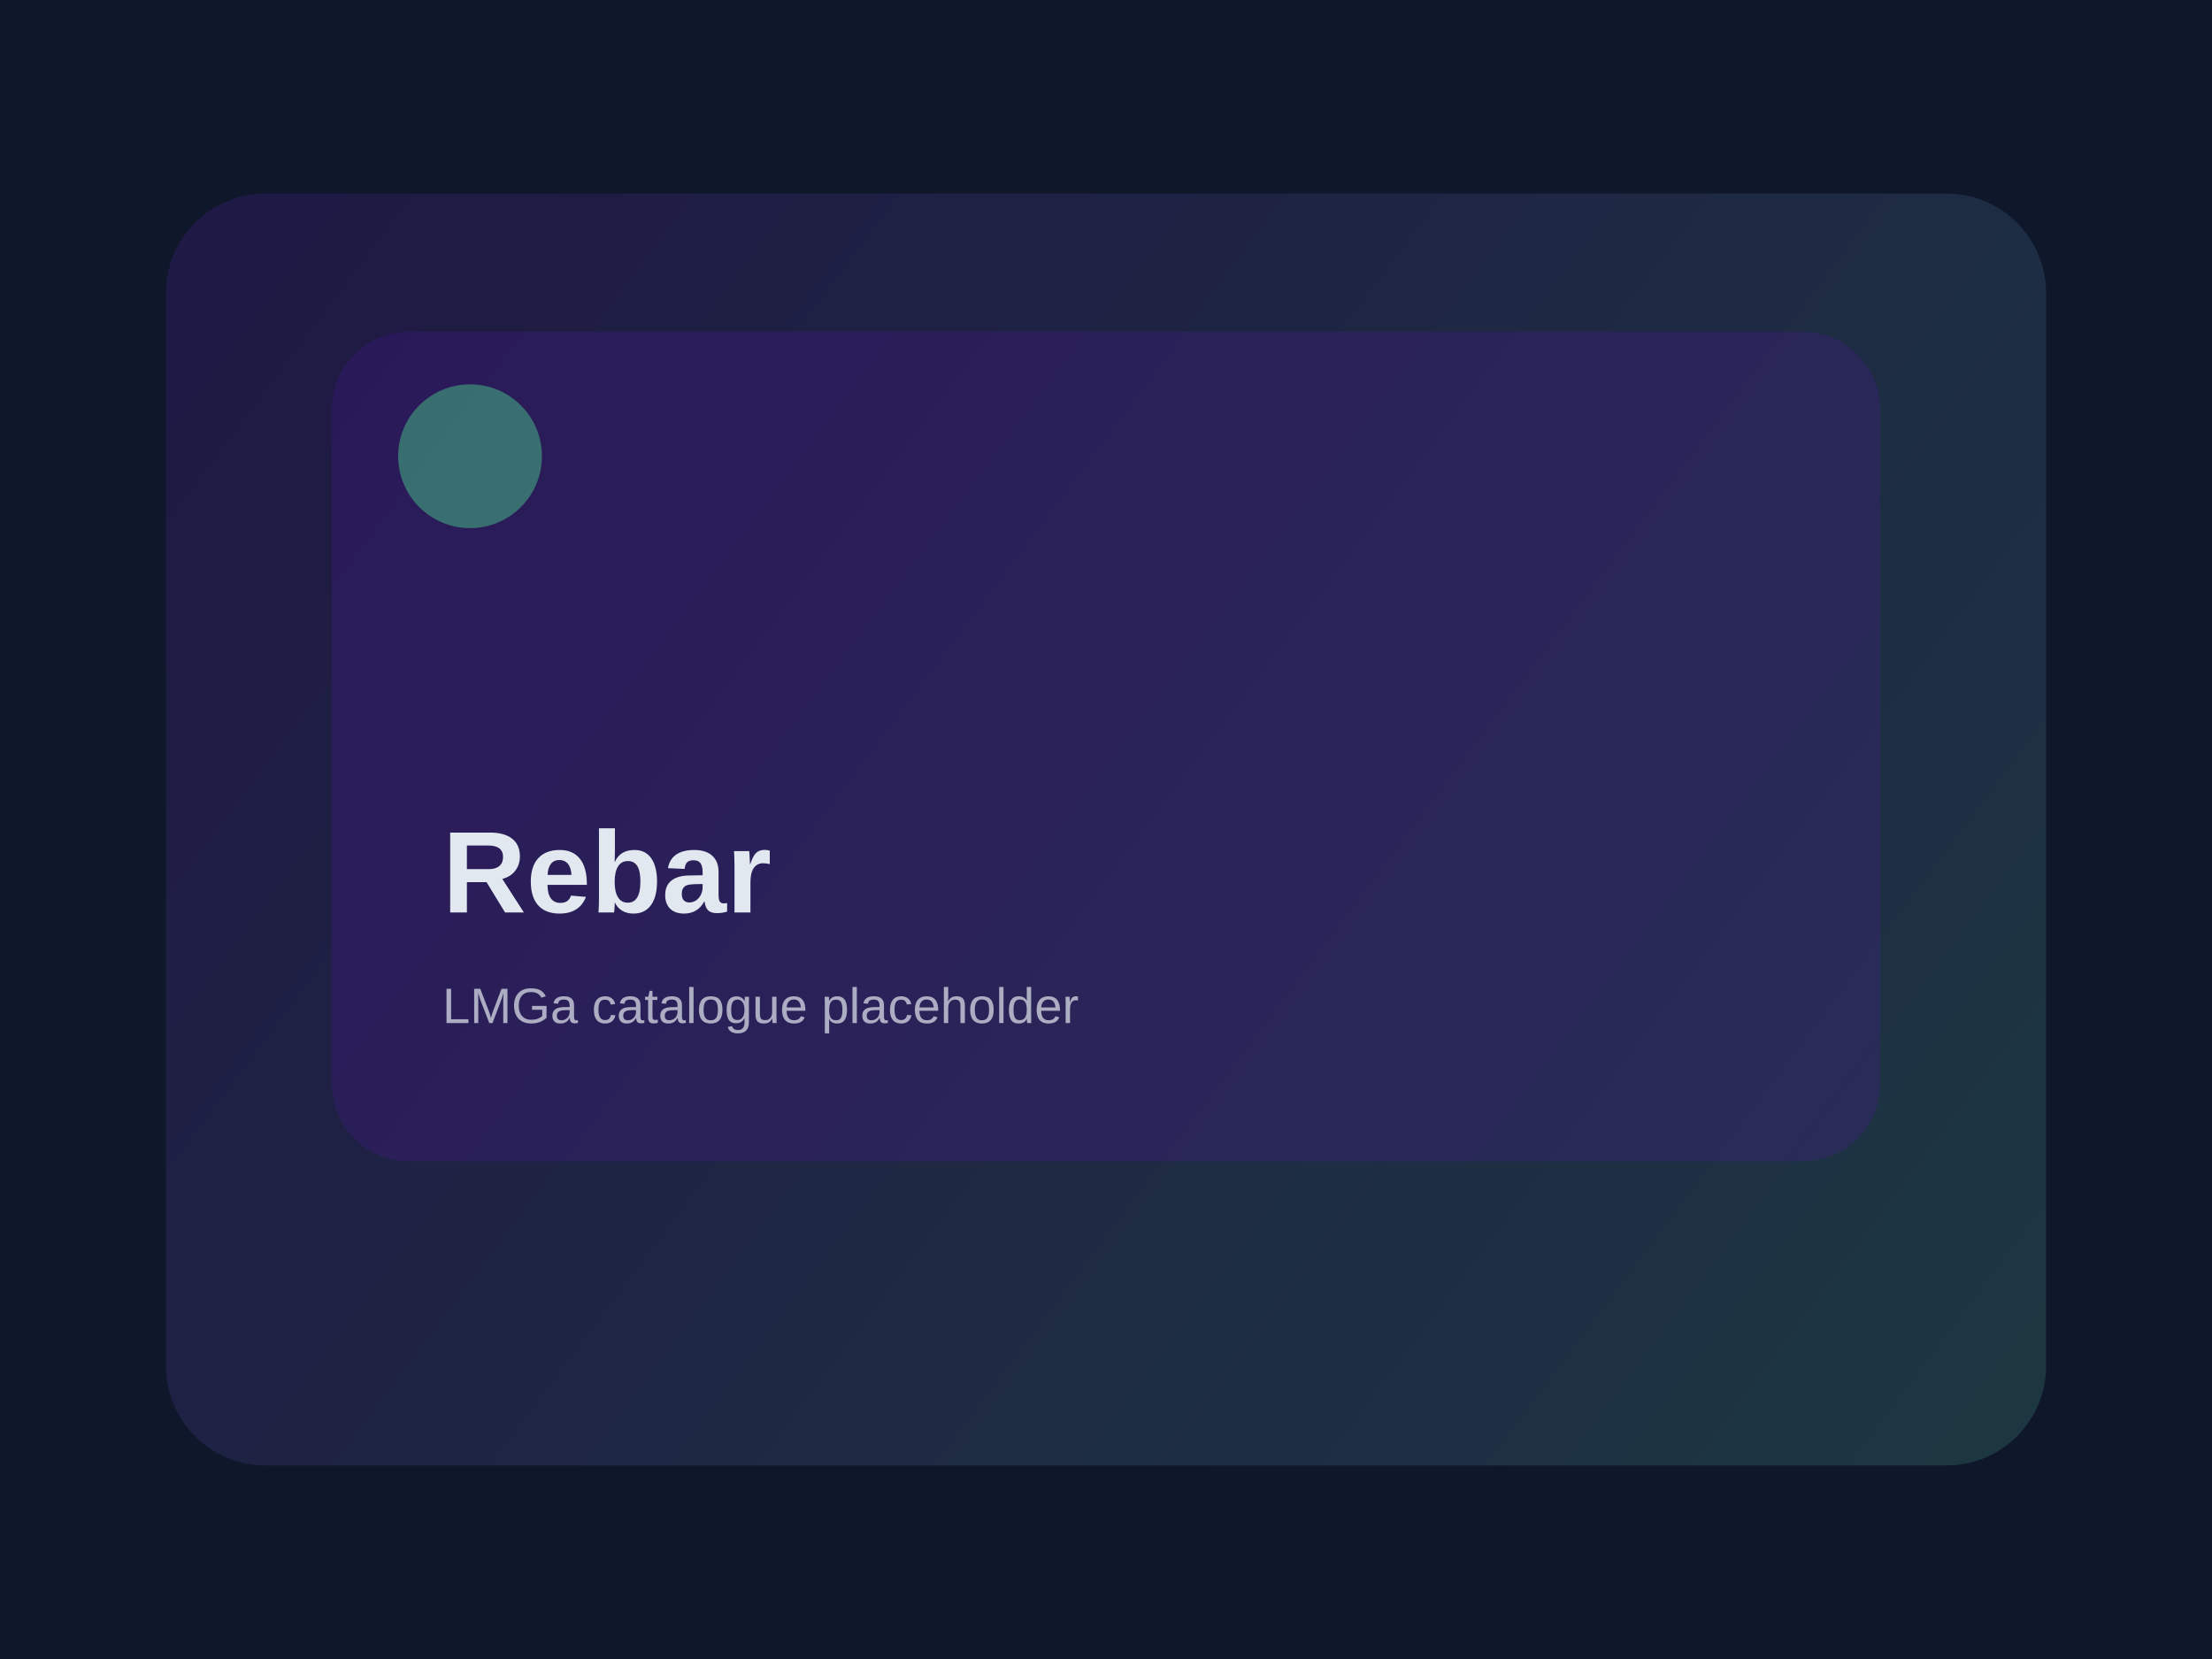
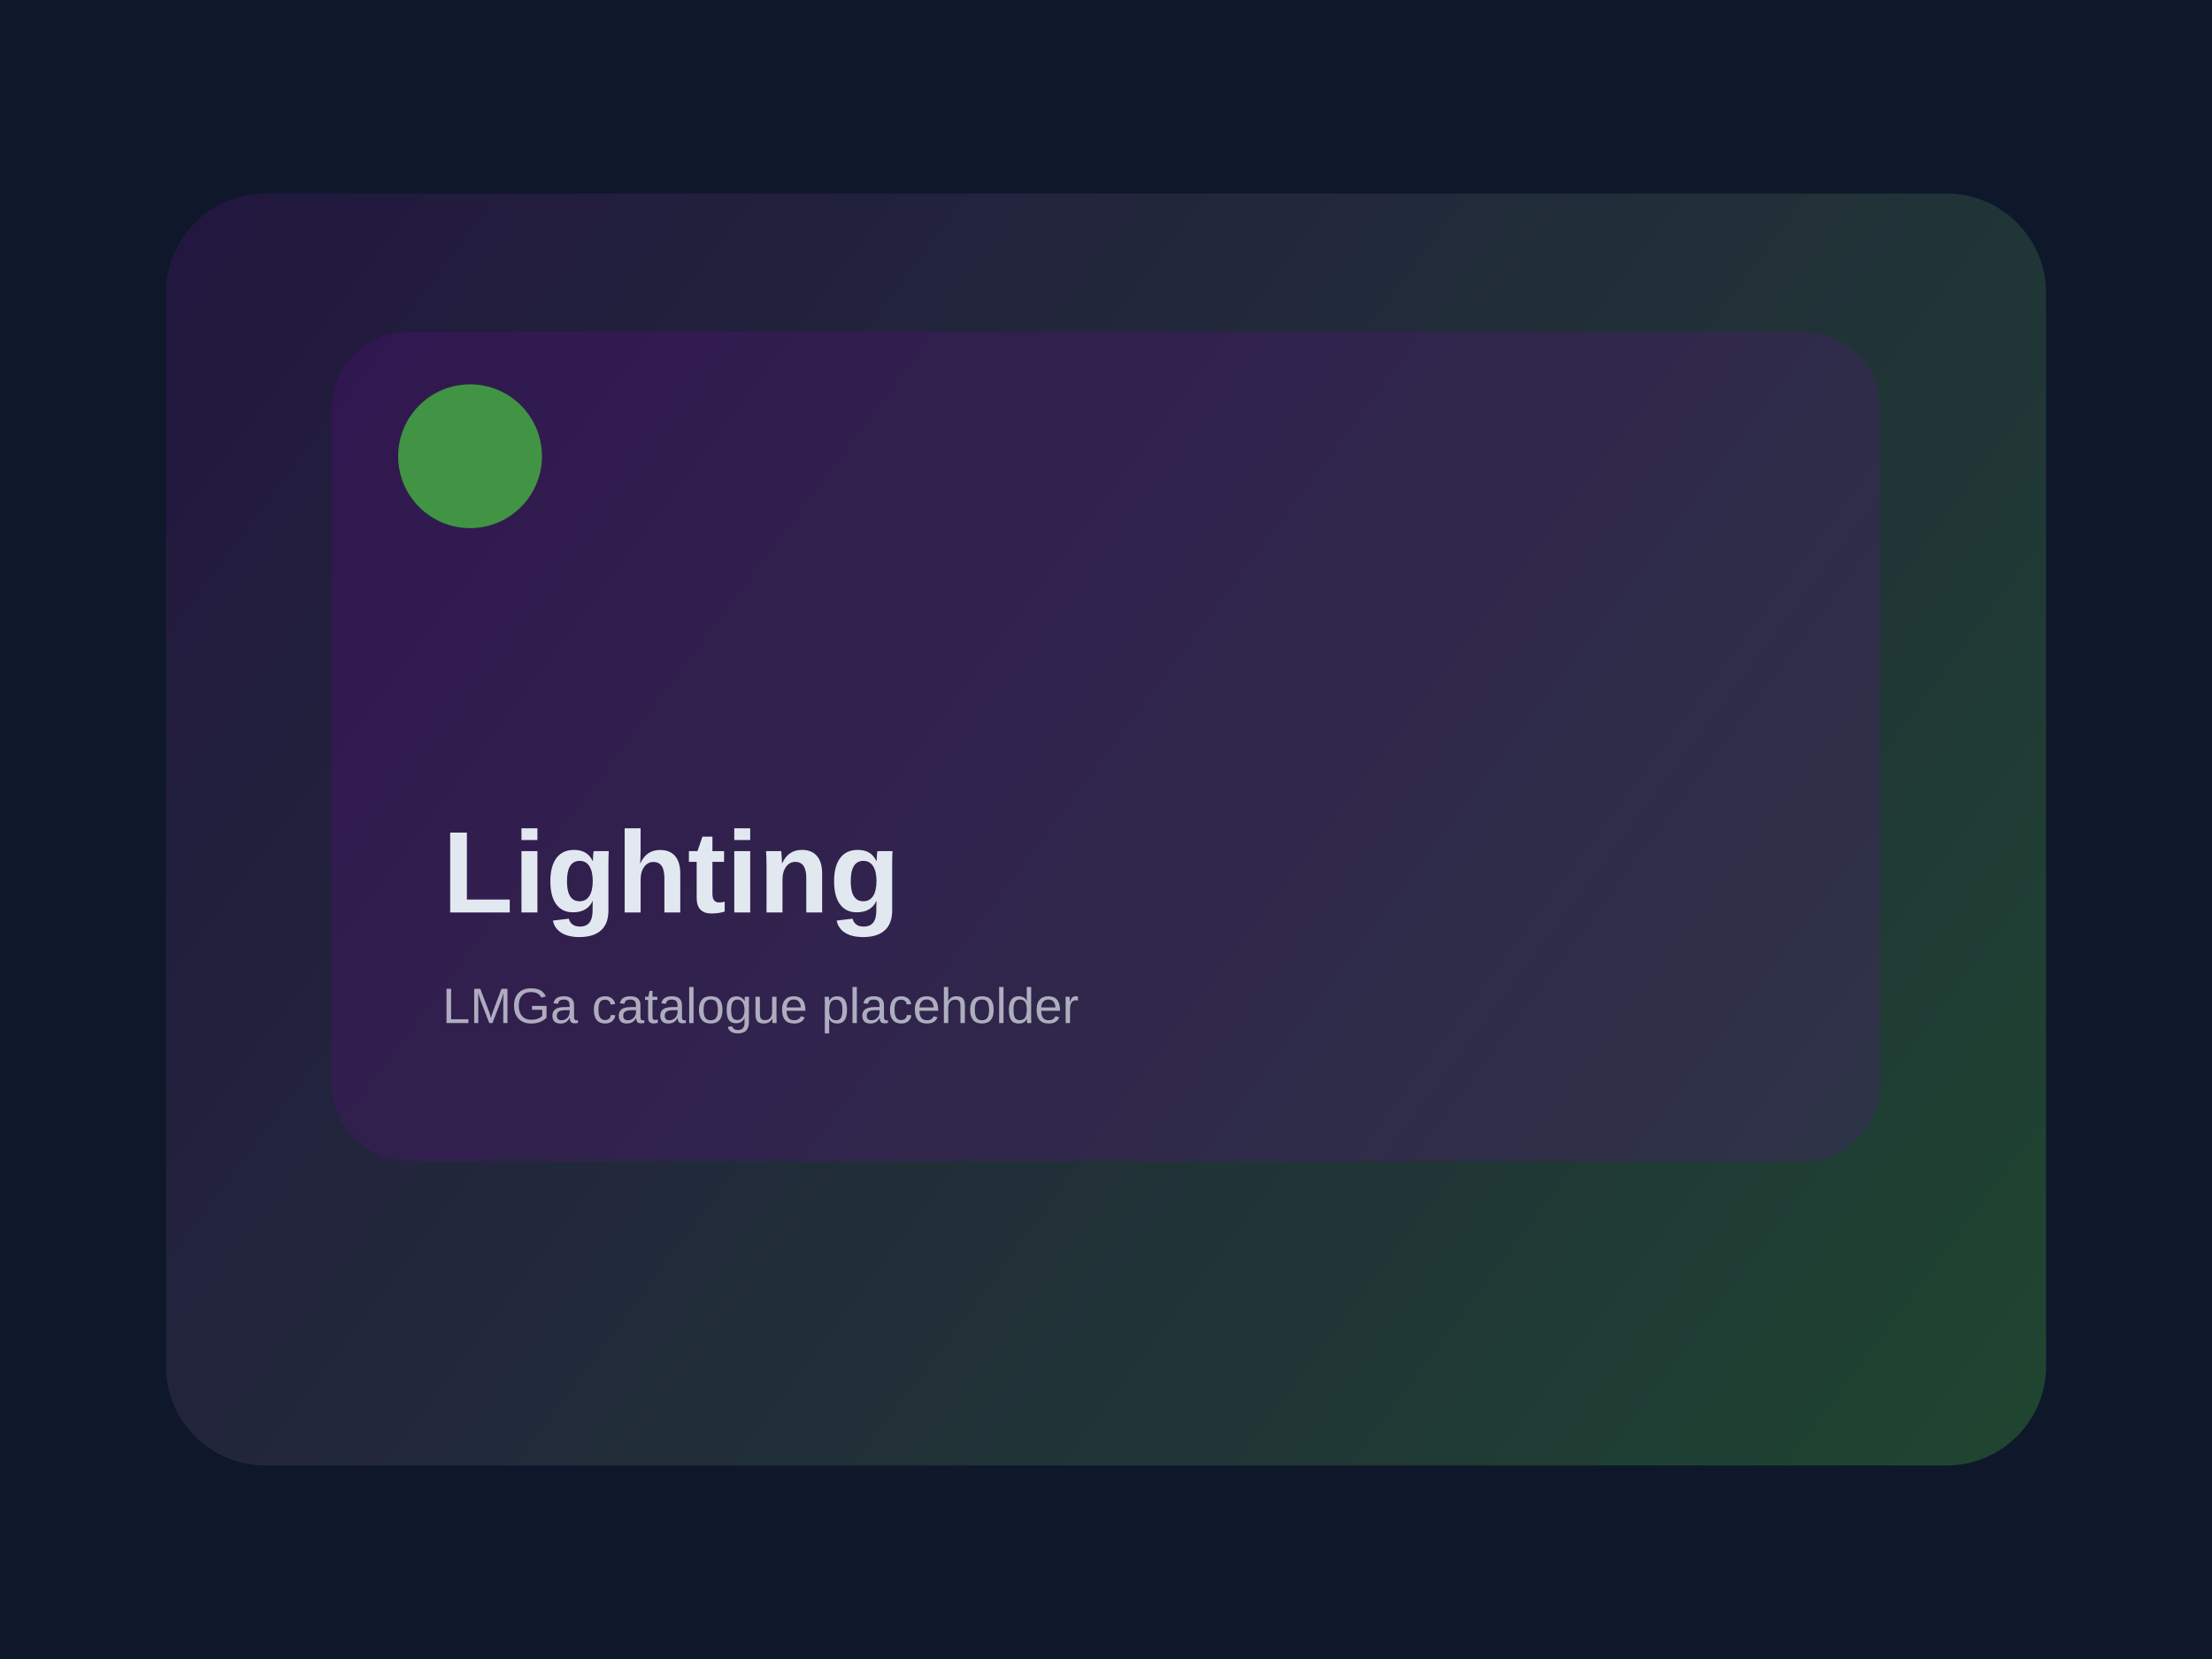
<svg xmlns="http://www.w3.org/2000/svg" width="800" height="600" viewBox="0 0 800 600" fill="none">
  <defs>
    <linearGradient id="g" x1="0" y1="0" x2="800" y2="600" gradientUnits="userSpaceOnUse">
-       <stop offset="0" stop-color="#6112b7" stop-opacity="0.55" />
-       <stop offset="1" stop-color="#42a77f" stop-opacity="0.75" />
+       <stop offset="0" stop-color="#72059e" stop-opacity="0.55" />
+       <stop offset="1" stop-color="#4ae63a" stop-opacity="0.75" />
    </linearGradient>
  </defs>
  <rect width="800" height="600" fill="#0f172a" />
  <rect x="60" y="70" width="680" height="460" rx="36" fill="url(#g)" opacity="0.35" />
-   <rect x="120" y="120" width="560" height="300" rx="28" fill="#6112b7" opacity="0.18" />
-   <circle cx="170" cy="165" r="26" fill="#42a77f" opacity="0.6" />
-   <text x="160" y="330" font-family="Arial, Helvetica, sans-serif" font-size="42" font-weight="700" fill="#e2e8f0">Rebar</text>
+   <rect x="120" y="120" width="560" height="300" rx="28" fill="#72059e" opacity="0.18" />
+   <circle cx="170" cy="165" r="26" fill="#4ae63a" opacity="0.6" />
+   <text x="160" y="330" font-family="Arial, Helvetica, sans-serif" font-size="42" font-weight="700" fill="#e2e8f0">Lighting</text>
  <text x="160" y="370" font-family="Arial, Helvetica, sans-serif" font-size="18" font-weight="500" fill="#e2e8f0" opacity="0.7">LMGa catalogue placeholder</text>
</svg>
